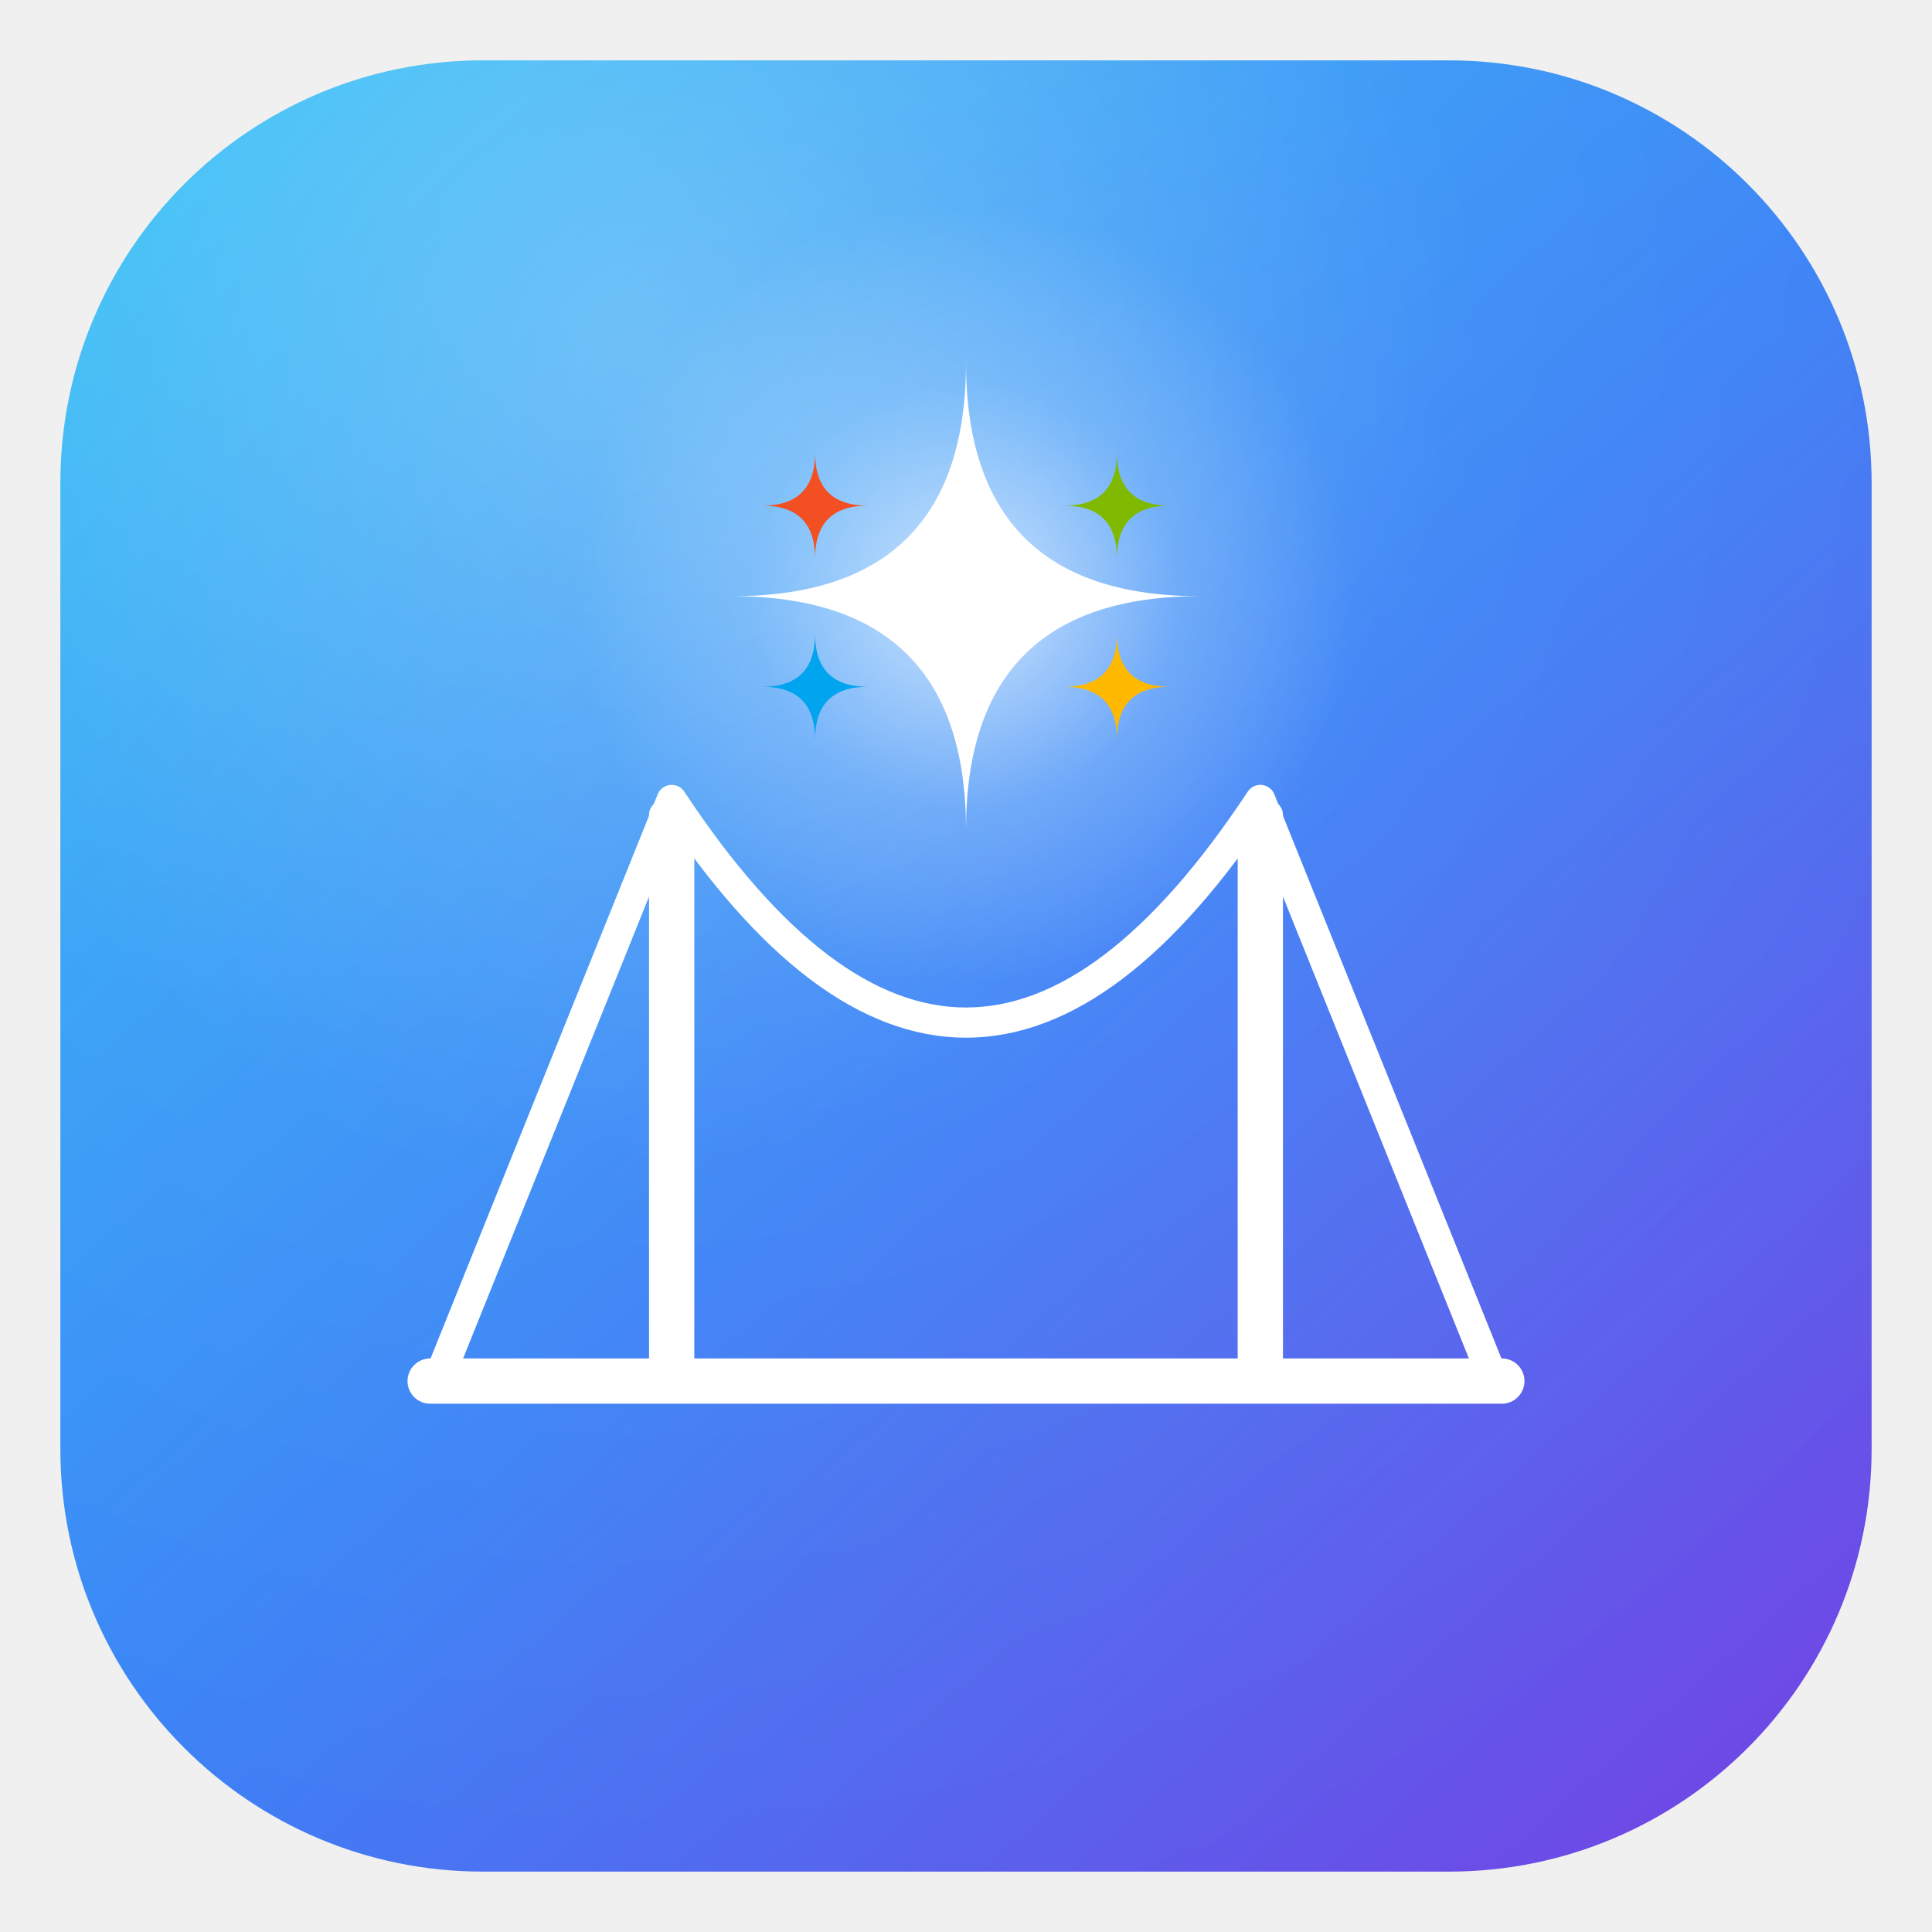
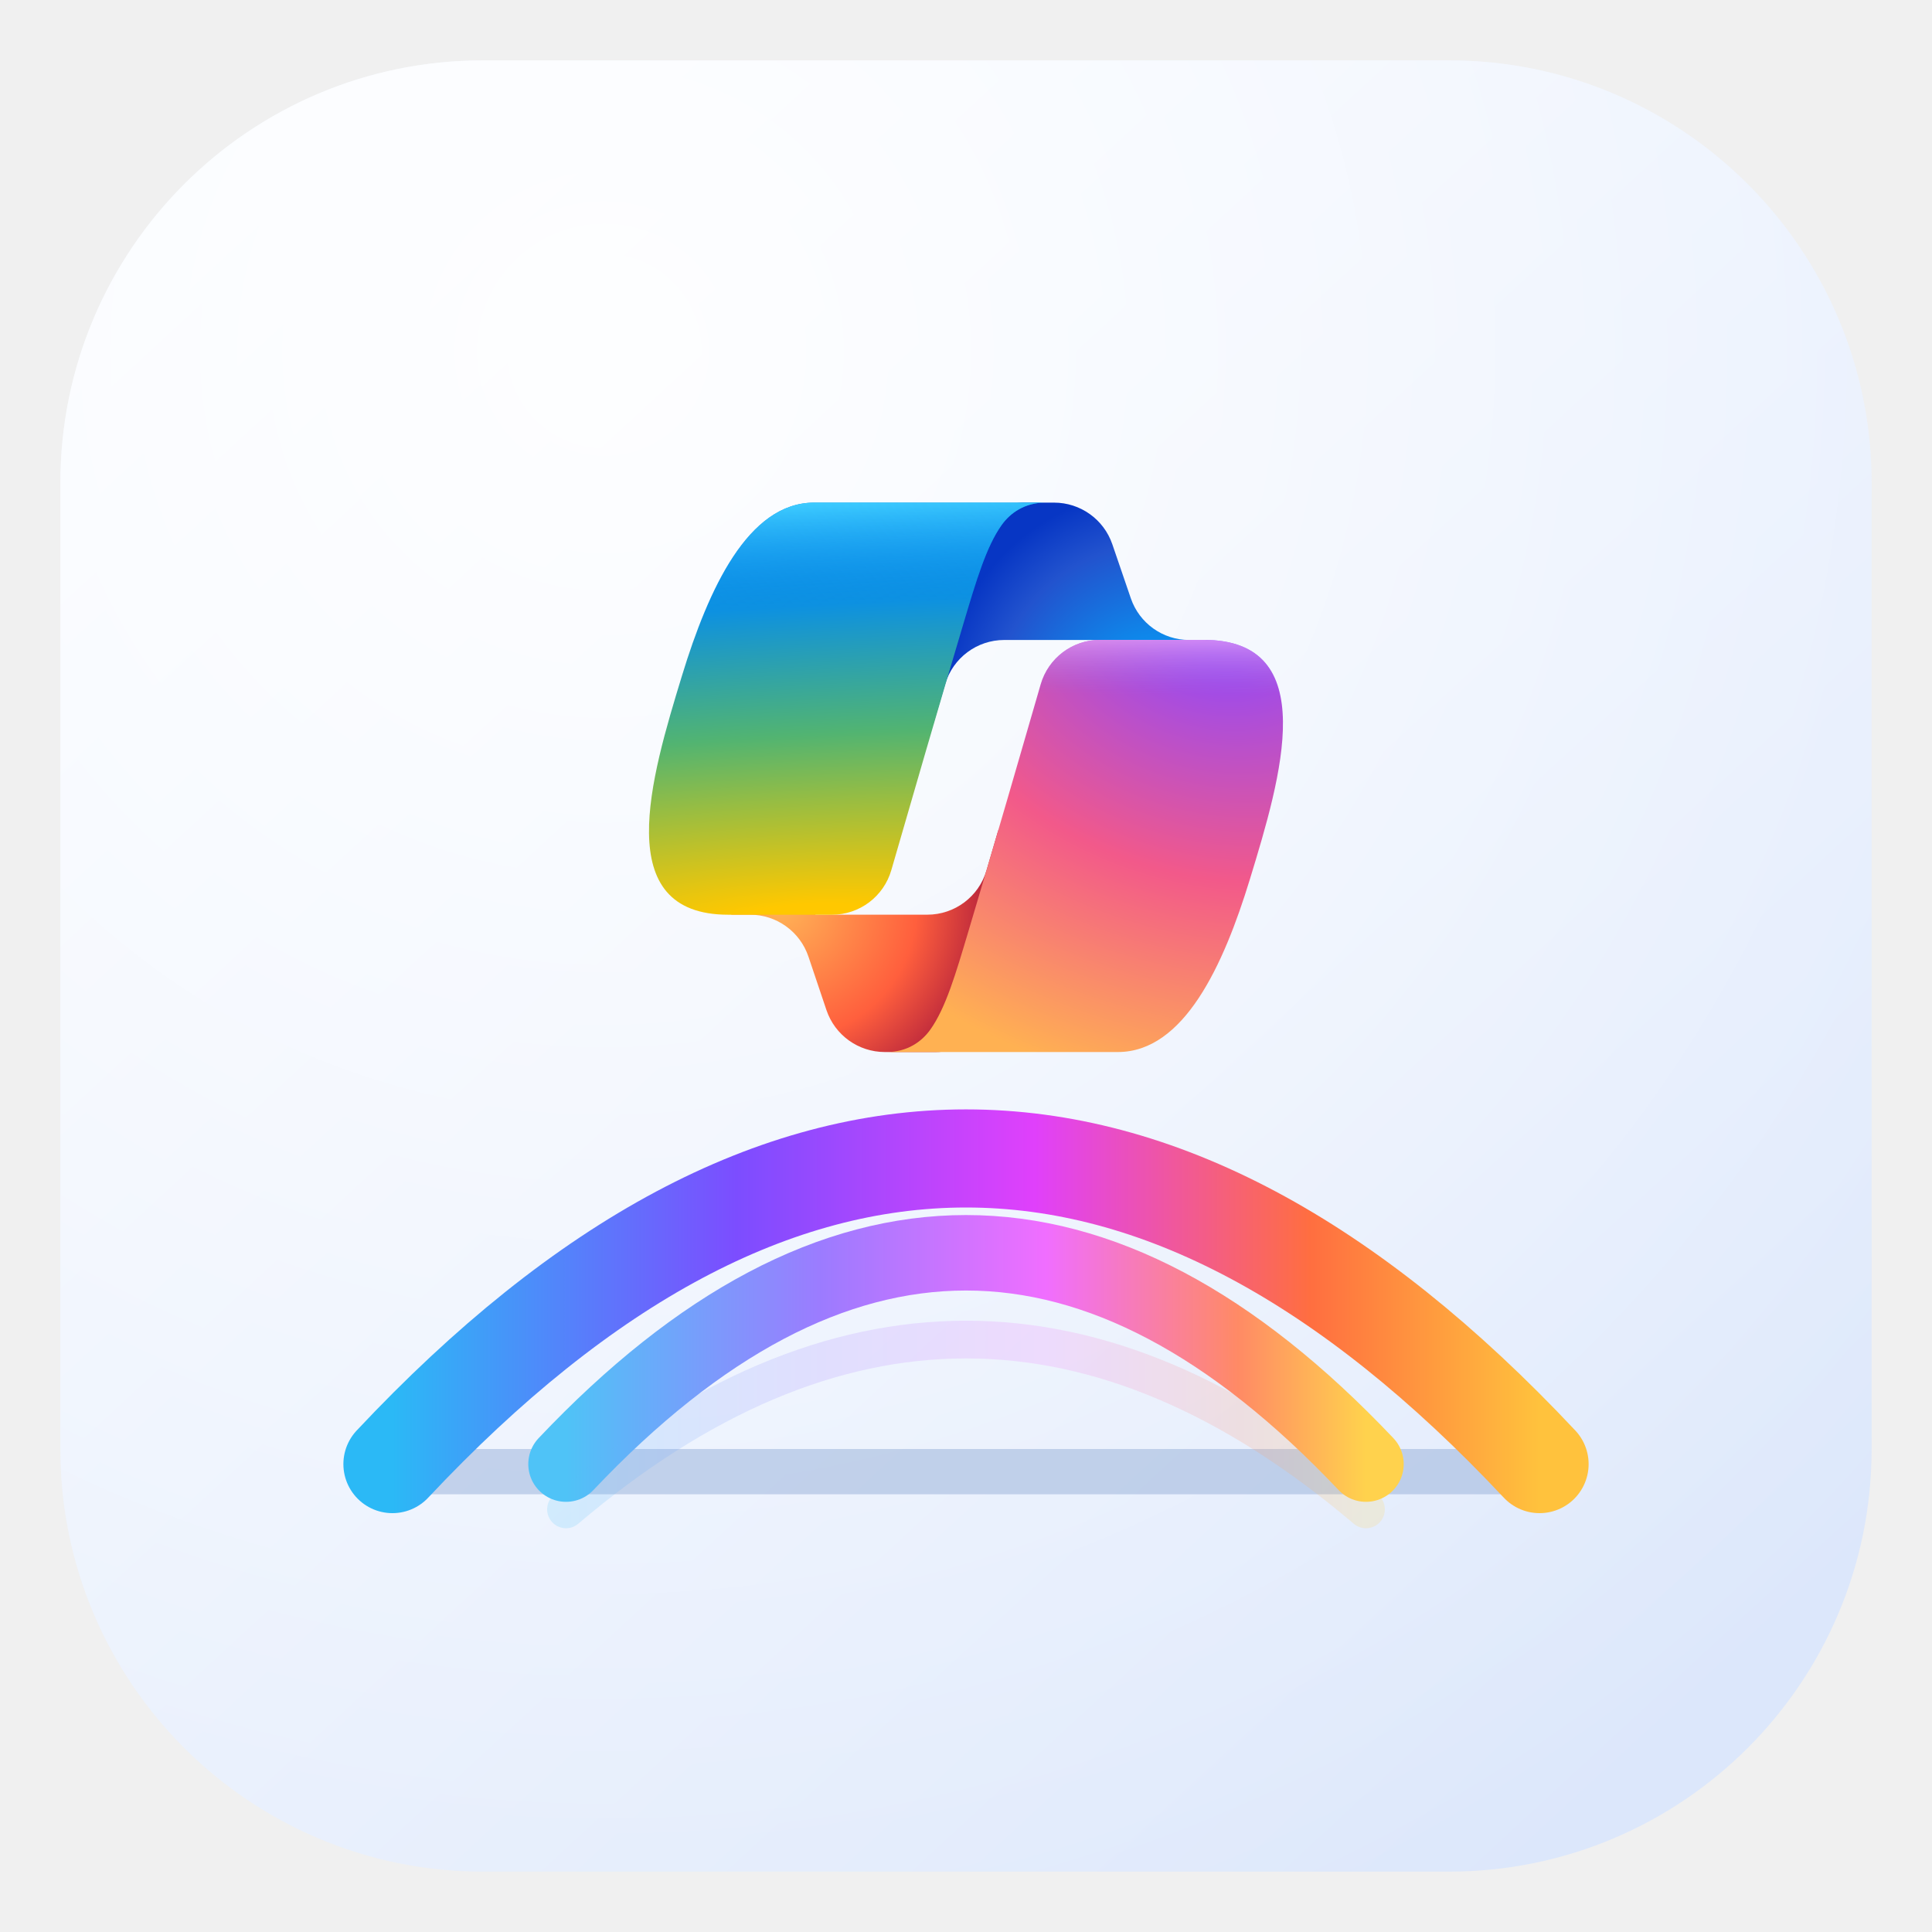
<svg xmlns="http://www.w3.org/2000/svg" width="512" height="512" viewBox="0 0 512 512" fill="none" role="img" aria-label="Copilot Bridge">
  <defs>
-     <linearGradient id="bg" x1="64" y1="40" x2="448" y2="472" gradientUnits="userSpaceOnUse">
-       <stop offset="0" stop-color="#2DB8F5" />
-       <stop offset="0.52" stop-color="#3B82F6" />
-       <stop offset="1" stop-color="#6D4AE6" />
+     <linearGradient id="bgB" x1="64" y1="48" x2="448" y2="464" gradientUnits="userSpaceOnUse">
+       <stop offset="0" stop-color="#F4F8FF" />
+       <stop offset="1" stop-color="#DCE7FB" />
    </linearGradient>
-     <radialGradient id="sheen" cx="0.32" cy="0.16" r="0.9">
-       <stop offset="0" stop-color="#FFFFFF" stop-opacity="0.30" />
-       <stop offset="0.5" stop-color="#FFFFFF" stop-opacity="0.05" />
+     <radialGradient id="sheenB" cx="0.3" cy="0.16" r="0.95">
+       <stop offset="0" stop-color="#FFFFFF" stop-opacity="0.9" />
      <stop offset="1" stop-color="#FFFFFF" stop-opacity="0" />
    </radialGradient>
-     <radialGradient id="glow" cx="0.5" cy="0.5" r="0.5">
-       <stop offset="0" stop-color="#FFFFFF" stop-opacity="0.7" />
-       <stop offset="0.55" stop-color="#EAF6FF" stop-opacity="0.20" />
-       <stop offset="1" stop-color="#FFFFFF" stop-opacity="0" />
+     <linearGradient id="ribA" x1="104" y1="300" x2="408" y2="300" gradientUnits="userSpaceOnUse">
+       <stop offset="0" stop-color="#2BB9F6" />
+       <stop offset="0.3" stop-color="#7C4DFF" />
+       <stop offset="0.56" stop-color="#E040FB" />
+       <stop offset="0.8" stop-color="#FF6E40" />
+       <stop offset="1" stop-color="#FFC23D" />
+     </linearGradient>
+     <linearGradient id="ribB" x1="150" y1="330" x2="362" y2="330" gradientUnits="userSpaceOnUse">
+       <stop offset="0" stop-color="#4FC3F7" />
+       <stop offset="0.32" stop-color="#9C7BFF" />
+       <stop offset="0.6" stop-color="#F06EFF" />
+       <stop offset="0.84" stop-color="#FF8A65" />
+       <stop offset="1" stop-color="#FFD24D" />
+     </linearGradient>
+     <radialGradient id="cop0" cx="0" cy="0" r="1" gradientTransform="matrix(-7.37821 -8.55084 -7.96607 7.17216 25.5747 13.5466)" gradientUnits="userSpaceOnUse">
+       <stop offset="0.096" stop-color="#00AEFF" />
+       <stop offset="0.773" stop-color="#2253CE" />
+       <stop offset="1" stop-color="#0736C4" />
    </radialGradient>
-     <clipPath id="round">
+     <radialGradient id="cop1" cx="0" cy="0" r="1" gradientTransform="matrix(6.61516 7.92888 7.80904 -6.47171 7.1753 21.9482)" gradientUnits="userSpaceOnUse">
+       <stop stop-color="#FFB657" />
+       <stop offset="0.634" stop-color="#FF5F3D" />
+       <stop offset="0.923" stop-color="#C02B3C" />
+     </radialGradient>
+     <radialGradient id="cop2" cx="0" cy="0" r="1" gradientTransform="matrix(-0.990905 -17.2799 98.0282 -5.51056 8.54161 22.4952)" gradientUnits="userSpaceOnUse">
+       <stop offset="0.03" stop-color="#FFC800" />
+       <stop offset="0.31" stop-color="#98BD42" />
+       <stop offset="0.49" stop-color="#52B471" />
+       <stop offset="0.844" stop-color="#0D91E1" />
+     </radialGradient>
+     <linearGradient id="cop3" x1="9.522" y1="3" x2="10.357" y2="22.503" gradientUnits="userSpaceOnUse">
+       <stop stop-color="#3DCBFF" />
+       <stop offset="0.247" stop-color="#0588F7" stop-opacity="0" />
+     </linearGradient>
+     <radialGradient id="cop4" cx="0" cy="0" r="1" gradientTransform="matrix(-8.64067 24.4636 -29.4075 -10.797 27.8096 7.58585)" gradientUnits="userSpaceOnUse">
+       <stop offset="0.066" stop-color="#8C48FF" />
+       <stop offset="0.5" stop-color="#F2598A" />
+       <stop offset="0.896" stop-color="#FFB152" />
+     </radialGradient>
+     <linearGradient id="cop5" x1="28.674" y1="8.305" x2="28.663" y2="13.617" gradientUnits="userSpaceOnUse">
+       <stop offset="0.058" stop-color="#F8ADFA" />
+       <stop offset="0.708" stop-color="#A86EDD" stop-opacity="0" />
+     </linearGradient>
+     <clipPath id="roundB">
      <rect x="16" y="16" width="480" height="480" rx="112" ry="112" />
    </clipPath>
  </defs>
-   <rect x="16" y="16" width="480" height="480" rx="112" ry="112" fill="url(#bg)" />
-   <rect x="16" y="16" width="480" height="480" rx="112" ry="112" fill="url(#sheen)" />
-   <g clip-path="url(#round)">
-     <rect x="108" y="360" width="296" height="12" rx="6" fill="#FFFFFF" />
-     <g fill="#FFFFFF">
-       <rect x="172" y="212" width="12" height="156" rx="4" />
-       <rect x="328" y="212" width="12" height="156" rx="4" />
+   <rect x="16" y="16" width="480" height="480" rx="112" ry="112" fill="url(#bgB)" />
+   <rect x="16" y="16" width="480" height="480" rx="112" ry="112" fill="url(#sheenB)" />
+   <g clip-path="url(#roundB)">
+     <rect x="96" y="384" width="320" height="12" rx="6" fill="#9DB4DA" opacity="0.55" />
+     <path d="M104 388 Q256 226 408 388" fill="none" stroke="url(#ribA)" stroke-width="26" stroke-linecap="round" />
+     <path d="M150 388 Q256 276 362 388" fill="none" stroke="url(#ribB)" stroke-width="20" stroke-linecap="round" />
+     <path d="M150 400 Q256 310 362 400" fill="none" stroke="url(#ribB)" stroke-width="10" stroke-linecap="round" opacity="0.18" />
+     <g transform="translate(256,206) scale(5.6) translate(-16,-16)">
+       <path d="M22.925 4.972C22.521 3.792 21.413 3 20.166 3L18.774 3C17.362 3 16.153 4.011 15.903 5.401L14.451 13.478L15.016 11.583C15.385 10.347 16.521 9.5 17.811 9.5L23.059 9.5L25.305 10.809L27.471 9.5H26.56C25.313 9.5 24.204 8.708 23.8 7.528L22.925 4.972Z" fill="url(#cop0)" />
+       <path d="M9.396 27.015C9.796 28.201 10.908 29 12.16 29H14.573C16.177 29 17.48 27.704 17.489 26.099L17.532 18.486L16.97 20.403C16.606 21.646 15.466 22.5 14.171 22.5H8.89L6.964 21.021L4.88 22.5H5.78C7.032 22.5 8.144 23.299 8.544 24.485L9.396 27.015Z" fill="url(#cop1)" />
+       <path d="M19.75 3H8.813C5.688 3 3.813 7.089 2.563 11.178C1.082 16.023 -0.856 22.502 4.75 22.502H9.661C10.961 22.502 12.105 21.642 12.466 20.392C13.278 17.576 14.75 12.499 15.901 8.652C16.476 6.732 16.954 5.084 17.689 4.057C18.1 3.482 18.786 3 19.75 3Z" fill="url(#cop2)" />
+       <path d="M19.75 3H8.813C5.688 3 3.813 7.089 2.563 11.178C1.082 16.023 -0.856 22.502 4.75 22.502H9.661C10.961 22.502 12.105 21.642 12.466 20.392C13.278 17.576 14.75 12.499 15.901 8.652C16.476 6.732 16.954 5.084 17.689 4.057C18.1 3.482 18.786 3 19.75 3Z" fill="url(#cop3)" />
+       <path d="M12.248 29H23.185C26.31 29 28.185 24.91 29.435 20.821C30.916 15.976 32.854 9.495 27.248 9.495H22.337C21.036 9.495 19.893 10.356 19.532 11.606C18.72 14.422 17.248 19.499 16.096 23.347C15.522 25.267 15.044 26.916 14.309 27.942C13.898 28.518 13.211 29 12.248 29Z" fill="url(#cop4)" />
+       <path d="M12.248 29H23.185C26.31 29 28.185 24.91 29.435 20.821C30.916 15.976 32.854 9.495 27.248 9.495H22.337C21.036 9.495 19.893 10.356 19.532 11.606C18.72 14.422 17.248 19.499 16.096 23.347C15.522 25.267 15.044 26.916 14.309 27.942C13.898 28.518 13.211 29 12.248 29Z" fill="url(#cop5)" />
    </g>
-     <path d="M116 366 L178 212 Q256 330 334 212 L396 366" fill="none" stroke="#FFFFFF" stroke-width="8" stroke-linecap="round" stroke-linejoin="round" />
-     <circle cx="256" cy="158" r="104" fill="url(#glow)" />
-     <path d="M256 96 Q256 158 318 158 Q256 158 256 220 Q256 158 194 158 Q256 158 256 96 Z" fill="#FFFFFF" />
-     <path d="M216 120 Q216 134 230 134 Q216 134 216 148 Q216 134 202 134 Q216 134 216 120 Z" fill="#F25022" />
-     <path d="M296 120 Q296 134 310 134 Q296 134 296 148 Q296 134 282 134 Q296 134 296 120 Z" fill="#7FBA00" />
-     <path d="M216 168 Q216 182 230 182 Q216 182 216 196 Q216 182 202 182 Q216 182 216 168 Z" fill="#00A4EF" />
-     <path d="M296 168 Q296 182 310 182 Q296 182 296 196 Q296 182 282 182 Q296 182 296 168 Z" fill="#FFB900" />
  </g>
</svg>
